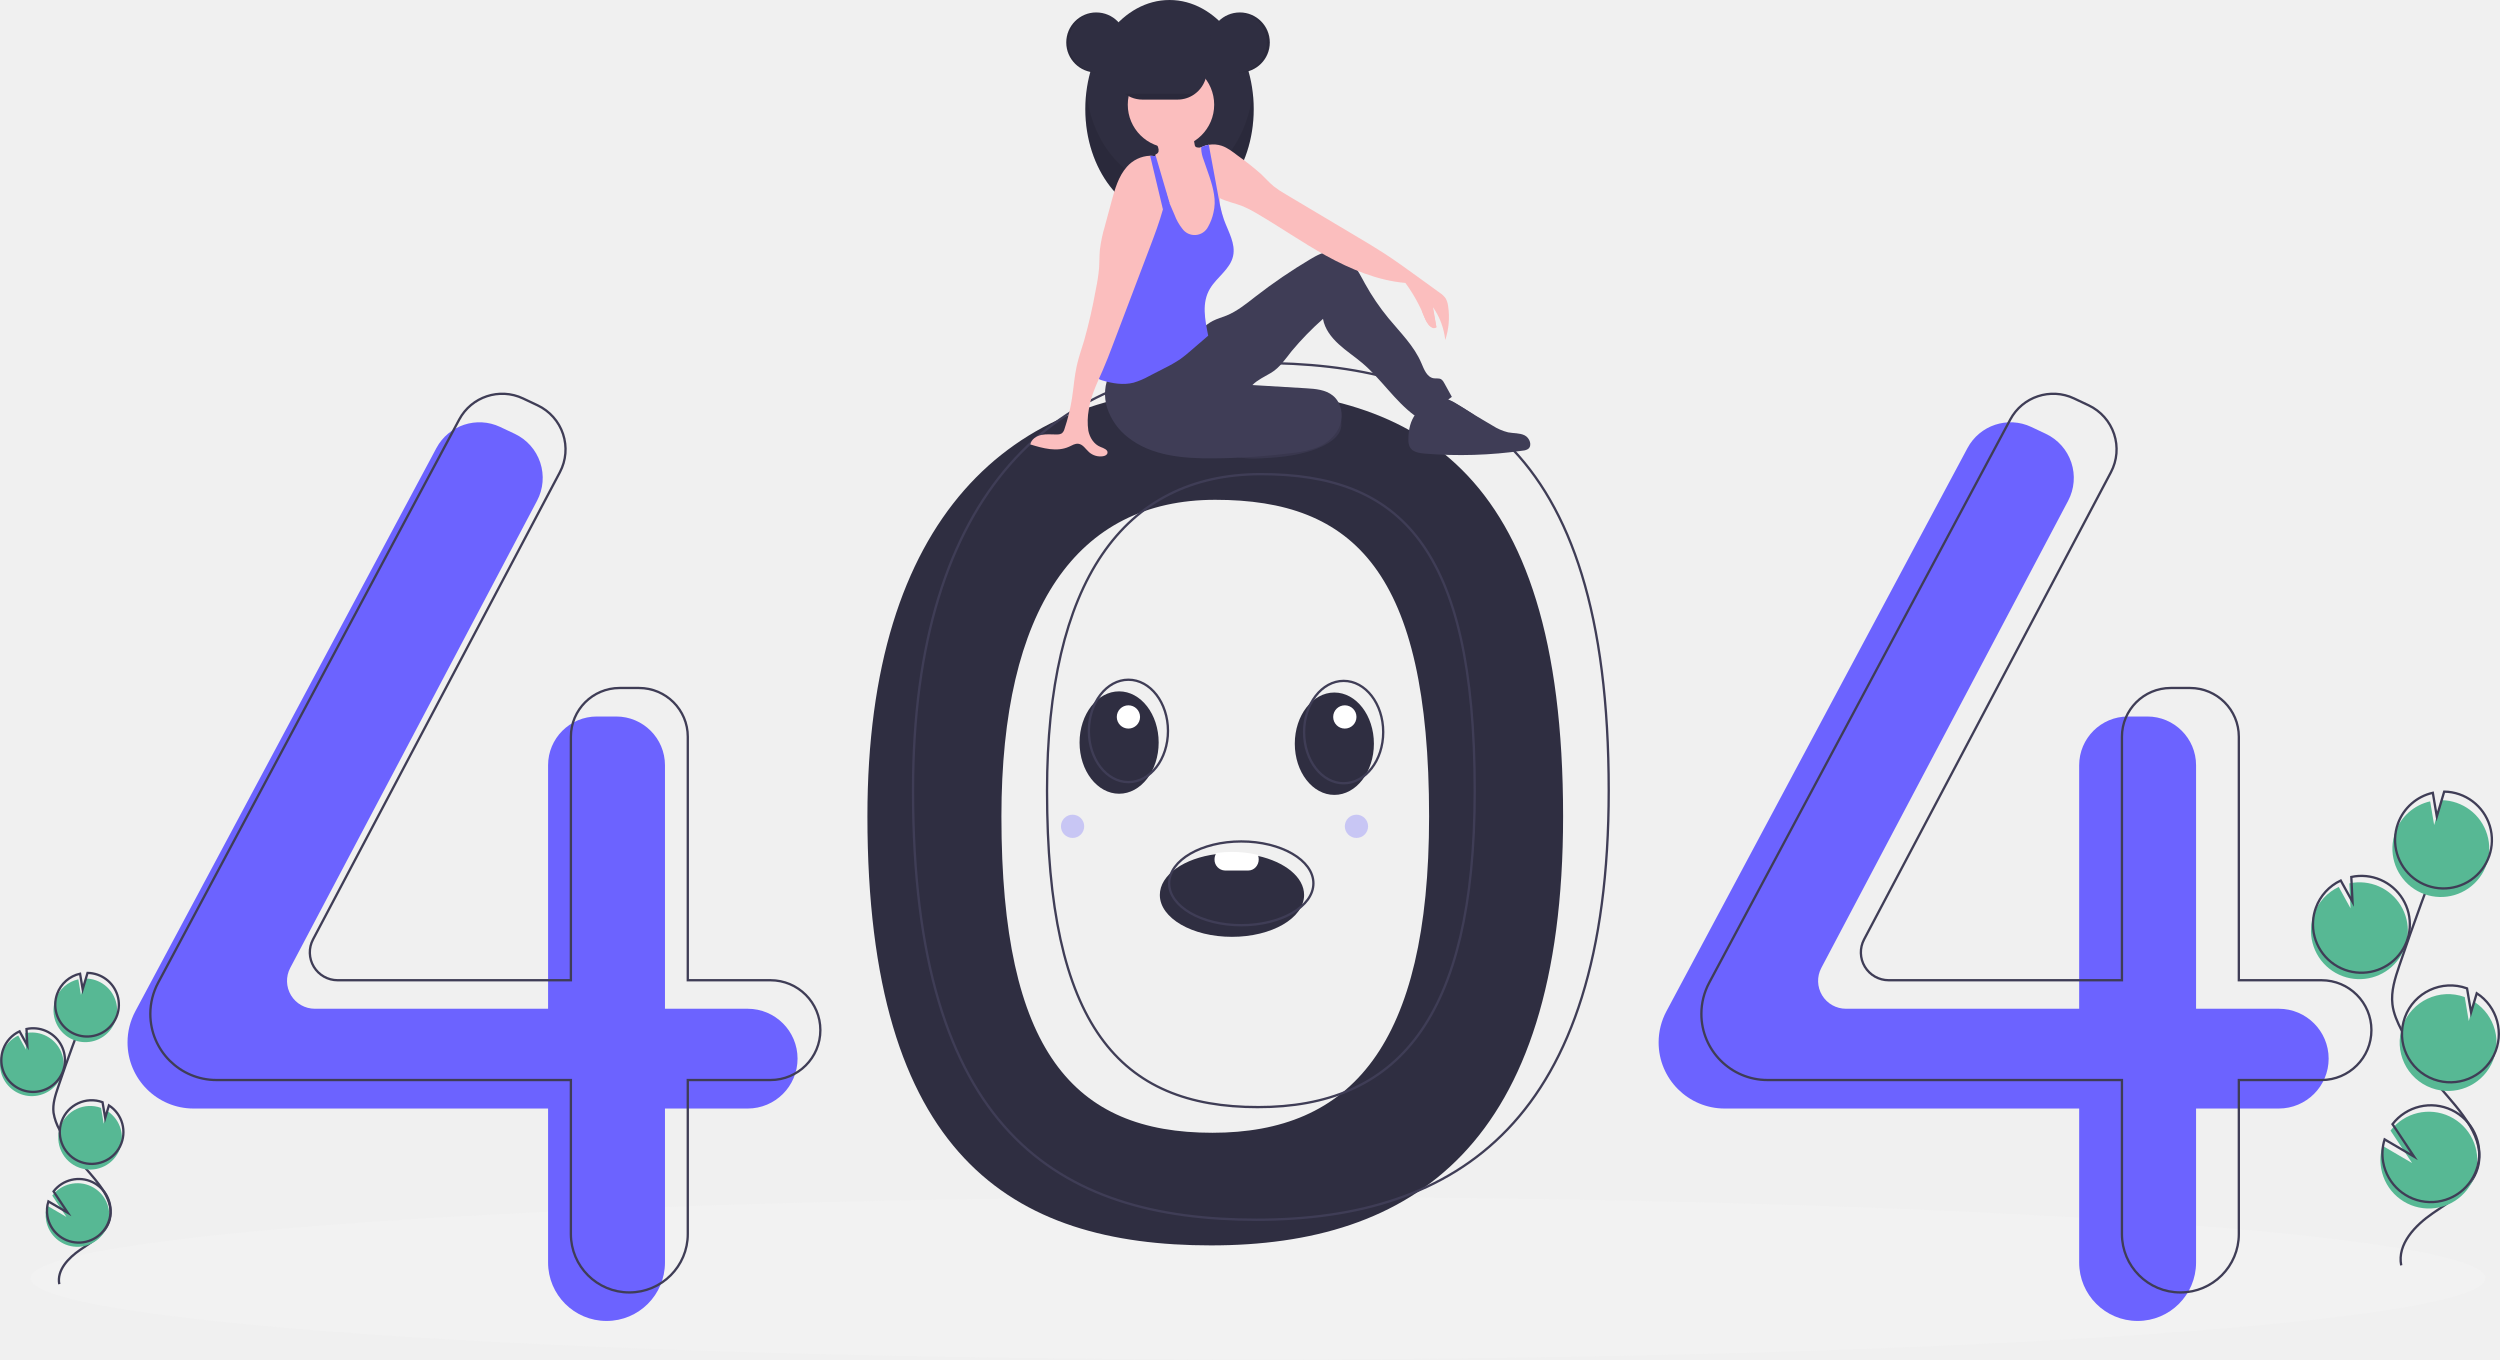
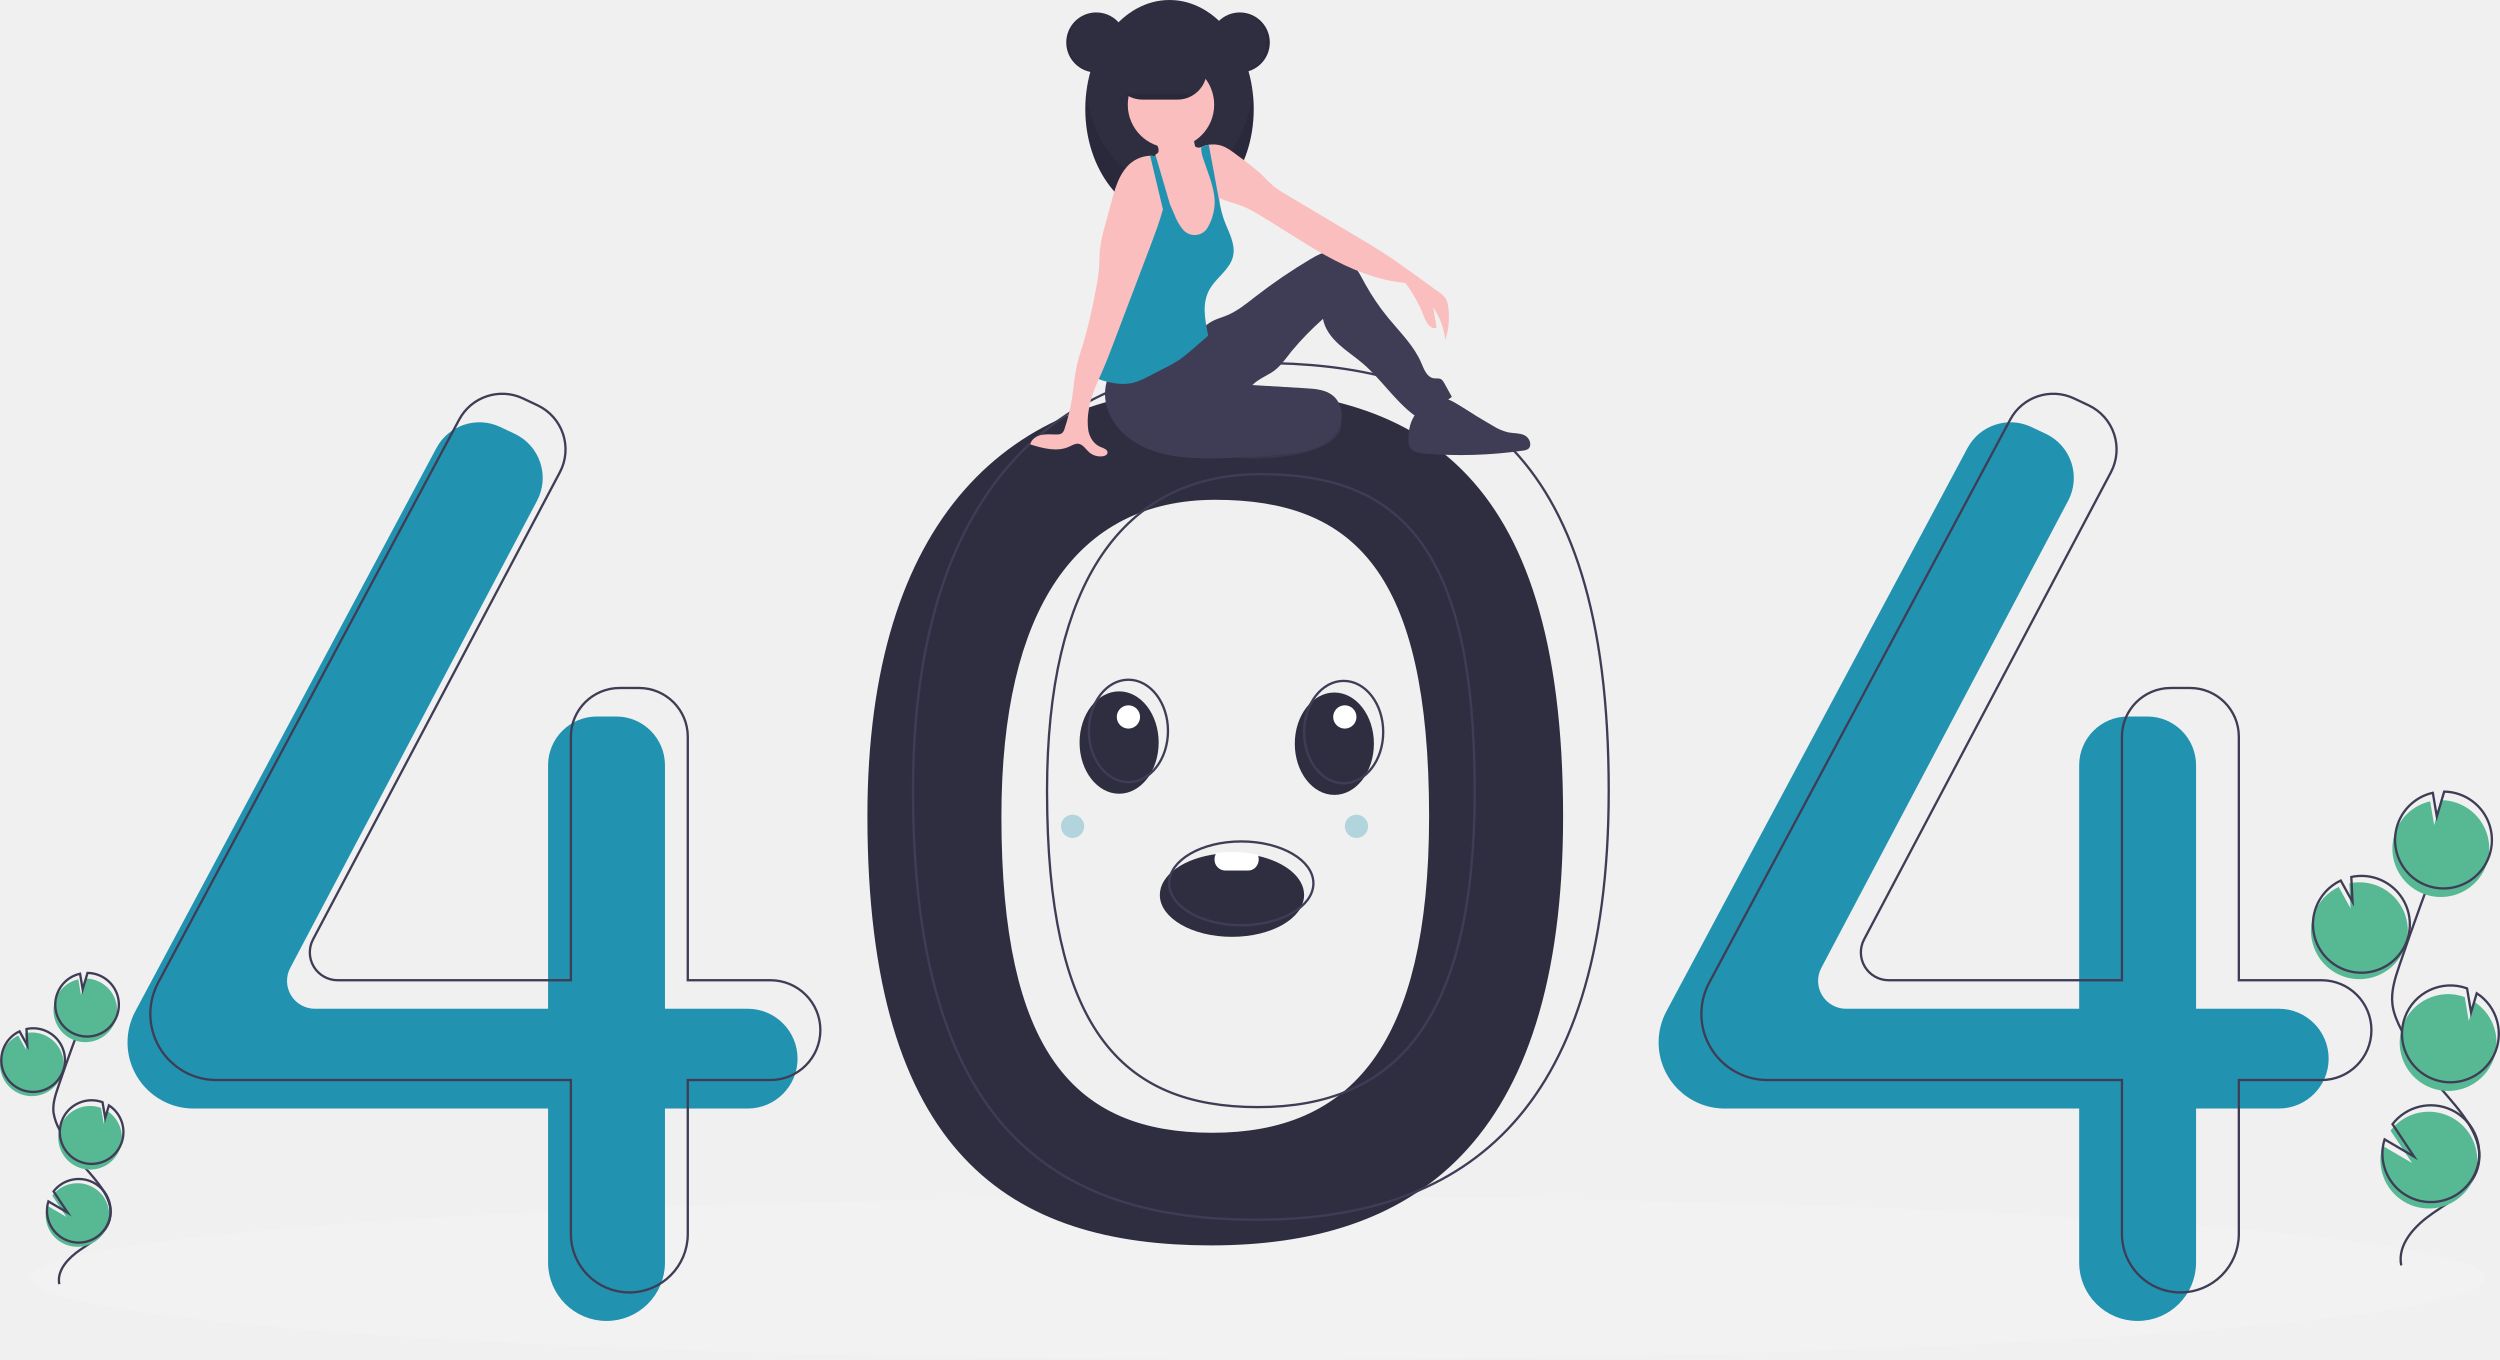
<svg xmlns="http://www.w3.org/2000/svg" id="fd59ce54-f850-4dfc-bc34-dd7d379d600e" data-name="Layer 1" width="1074.392" height="584.231" viewBox="0 0 1074.392 584.231">
  <ellipse cx="540.643" cy="549.309" rx="527.5" ry="34.922" fill="#f2f2f2" />
  <path d="M583.48,324.894c-85.944,0-147.651,55.139-147.651,183.798,0,145.813,61.707,184.411,147.651,184.411s151.327-42.274,151.327-184.411C734.807,356.753,669.424,324.894,583.48,324.894Zm.565,319.808c-59.527,0-90.626-34.923-90.626-135.916,0-89.112,32.372-136.105,91.899-136.105s91.899,30.868,91.899,136.105C677.217,607.234,643.572,644.703,584.045,644.703Z" transform="translate(-63.054 -157.8845)" fill="#2f2e41" />
-   <path d="M384.365,591.401H348.831V486.762A20.956,20.956,0,0,0,327.875,465.806h-8.326a20.956,20.956,0,0,0-20.956,20.956V591.401H198.363a11.963,11.963,0,0,1-10.578-17.552l106.082-200.78A20.956,20.956,0,0,0,284.287,344.33l-6.262-2.957a20.956,20.956,0,0,0-27.429,9.07L121.214,592.475a28.416,28.416,0,0,0-3.356,13.396v0a28.416,28.416,0,0,0,28.416,28.416H298.593v66.167a25.119,25.119,0,0,0,25.119,25.119h0a25.119,25.119,0,0,0,25.119-25.119V634.287h35.534a21.443,21.443,0,0,0,21.443-21.443v0A21.443,21.443,0,0,0,384.365,591.401Z" transform="translate(-63.054 -157.8845)" fill="#6c63ff" />
-   <path d="M1042.362,591.401h-35.534V486.762A20.956,20.956,0,0,0,985.872,465.806h-8.326a20.956,20.956,0,0,0-20.956,20.956V591.401H856.359a11.963,11.963,0,0,1-10.578-17.552L951.864,373.069A20.956,20.956,0,0,0,942.284,344.33l-6.262-2.957a20.956,20.956,0,0,0-27.429,9.07L779.211,592.475a28.416,28.416,0,0,0-3.356,13.396v0a28.416,28.416,0,0,0,28.416,28.416H956.589v66.167a25.119,25.119,0,0,0,25.119,25.119h0a25.119,25.119,0,0,0,25.119-25.119V634.287h35.534a21.443,21.443,0,0,0,21.443-21.443v0A21.443,21.443,0,0,0,1042.362,591.401Z" transform="translate(-63.054 -157.8845)" fill="#6c63ff" />
+   <path d="M384.365,591.401H348.831V486.762A20.956,20.956,0,0,0,327.875,465.806h-8.326a20.956,20.956,0,0,0-20.956,20.956V591.401H198.363a11.963,11.963,0,0,1-10.578-17.552l106.082-200.78A20.956,20.956,0,0,0,284.287,344.33l-6.262-2.957a20.956,20.956,0,0,0-27.429,9.07L121.214,592.475a28.416,28.416,0,0,0-3.356,13.396v0a28.416,28.416,0,0,0,28.416,28.416H298.593v66.167a25.119,25.119,0,0,0,25.119,25.119h0a25.119,25.119,0,0,0,25.119-25.119V634.287h35.534a21.443,21.443,0,0,0,21.443-21.443v0A21.443,21.443,0,0,0,384.365,591.401Z" transform="translate(-63.054 -157.8845)" fill="#2193b0" />
+   <path d="M1042.362,591.401h-35.534V486.762A20.956,20.956,0,0,0,985.872,465.806h-8.326a20.956,20.956,0,0,0-20.956,20.956V591.401H856.359a11.963,11.963,0,0,1-10.578-17.552L951.864,373.069A20.956,20.956,0,0,0,942.284,344.33l-6.262-2.957a20.956,20.956,0,0,0-27.429,9.07L779.211,592.475a28.416,28.416,0,0,0-3.356,13.396v0a28.416,28.416,0,0,0,28.416,28.416H956.589v66.167a25.119,25.119,0,0,0,25.119,25.119h0a25.119,25.119,0,0,0,25.119-25.119V634.287h35.534a21.443,21.443,0,0,0,21.443-21.443v0A21.443,21.443,0,0,0,1042.362,591.401Z" transform="translate(-63.054 -157.8845)" fill="#2193b0" />
  <path d="M394.168,579.148H358.634V474.509a20.956,20.956,0,0,0-20.956-20.956h-8.326a20.956,20.956,0,0,0-20.956,20.956V579.148H208.165a11.963,11.963,0,0,1-10.578-17.552L303.67,360.816a20.956,20.956,0,0,0-9.58-28.739l-6.262-2.957a20.956,20.956,0,0,0-27.429,9.07L131.017,580.222a28.416,28.416,0,0,0-3.356,13.396v0a28.416,28.416,0,0,0,28.416,28.416H308.395v66.167a25.119,25.119,0,0,0,25.119,25.119h0a25.119,25.119,0,0,0,25.119-25.119V622.034h35.534a21.443,21.443,0,0,0,21.443-21.443v0A21.443,21.443,0,0,0,394.168,579.148Z" transform="translate(-63.054 -157.8845)" fill="none" stroke="#3f3d56" stroke-miterlimit="10" />
  <path d="M1060.742,579.148h-35.534V474.509a20.956,20.956,0,0,0-20.956-20.956H995.925a20.956,20.956,0,0,0-20.956,20.956V579.148H874.739a11.963,11.963,0,0,1-10.578-17.552L970.244,360.816a20.956,20.956,0,0,0-9.58-28.739l-6.262-2.957a20.956,20.956,0,0,0-27.429,9.07L797.59,580.222a28.416,28.416,0,0,0-3.356,13.396v0a28.416,28.416,0,0,0,28.416,28.416H974.969v66.167a25.119,25.119,0,0,0,25.119,25.119h0a25.119,25.119,0,0,0,25.119-25.119V622.034h35.534a21.443,21.443,0,0,0,21.443-21.443v0A21.443,21.443,0,0,0,1060.742,579.148Z" transform="translate(-63.054 -157.8845)" fill="none" stroke="#3f3d56" stroke-miterlimit="10" />
  <path d="M603.085,313.866c-85.944,0-147.651,55.139-147.651,183.798,0,145.813,61.707,184.411,147.651,184.411s151.327-42.274,151.327-184.411C754.412,345.725,689.029,313.866,603.085,313.866Zm.565,319.808c-59.527,0-90.626-34.923-90.626-135.916,0-89.112,32.372-136.105,91.899-136.105s91.899,30.868,91.899,136.105C696.822,596.206,663.177,633.675,603.65,633.675Z" transform="translate(-63.054 -157.8845)" fill="none" stroke="#3f3d56" stroke-miterlimit="10" />
  <circle cx="471.141" cy="18.25" r="12.901" fill="#2f2e41" />
  <ellipse cx="502.607" cy="46.885" rx="36.186" ry="46.885" fill="#2f2e41" />
  <path d="M565.661,237.494c-18.128,0-33.141-17.271-35.776-39.805a60.976,60.976,0,0,0-.41,7.08c0,25.894,16.201,46.885,36.186,46.885s36.186-20.991,36.186-46.885a60.976,60.976,0,0,0-.41-7.08C598.803,220.224,583.789,237.494,565.661,237.494Z" transform="translate(-63.054 -157.8845)" opacity="0.1" />
  <path d="M639.296,342.073c-.777,3.193-4.128,5.751-7.839,7.538-7.802,3.757-17.425,4.878-26.76,5.254a45.176,45.176,0,0,1-7.144-.132,20.537,20.537,0,0,1-12.251-5.631,1.681,1.681,0,0,1,.044-2.844c4.969-5.459,13.262-8.806,21.616-11.216,6.334-1.827,17.381-6.561,24.29-5.922C637.944,329.739,640.277,338.041,639.296,342.073Z" transform="translate(-63.054 -157.8845)" fill="#3f3d56" />
  <path d="M639.296,342.073c-.777,3.193-4.128,5.751-7.839,7.538-7.802,3.757-17.425,4.878-26.76,5.254a45.176,45.176,0,0,1-7.144-.132,20.537,20.537,0,0,1-12.251-5.631,1.681,1.681,0,0,1,.044-2.844c4.969-5.459,13.262-8.806,21.616-11.216,6.334-1.827,17.381-6.561,24.29-5.922C637.944,329.739,640.277,338.041,639.296,342.073Z" transform="translate(-63.054 -157.8845)" opacity="0.1" />
  <path d="M540.098,318.206a19.77,19.77,0,0,0-1.199,15.075,26.339,26.339,0,0,0,8.829,12.497c10.095,8.092,23.988,9.205,36.925,9.093a284.649,284.649,0,0,0,33.905-2.324,40.538,40.538,0,0,0,11.001-2.554c4.222-1.827,7.933-5.178,9.436-9.526s.436-9.672-3.134-12.574c-3.137-2.55-7.463-2.9-11.498-3.143l-23.088-1.387c2.281-2.308,5.318-3.614,8.096-5.292,3.685-2.226,6.134-5.965,8.813-9.335a129.001,129.001,0,0,1,13.439-13.817c.751,4.31,3.478,7.85,6.687,10.824s6.908,5.368,10.244,8.2c8.079,6.858,13.896,16.167,22.392,22.5a43.829,43.829,0,0,0,16.049-8.012l-3.302-5.981a3.94,3.94,0,0,0-1.245-1.553c-.935-.575-2.14-.279-3.225-.441-2.901-.435-4.168-3.784-5.306-6.487-3.125-7.422-9.108-13.18-14.218-19.404a98.009,98.009,0,0,1-9.996-14.723c-1.717-3.102-3.288-6.331-5.617-9.003s-5.594-4.773-9.139-4.781c-3.132-.007-6.021,1.584-8.714,3.183a230.477,230.477,0,0,0-23.63,16.099c-3.944,3.062-7.863,6.296-12.489,8.174-1.947.79-4,1.331-5.869,2.292-3.273,1.684-5.757,4.534-8.431,7.064C566.277,311.892,553.219,317.738,540.098,318.206Z" transform="translate(-63.054 -157.8845)" fill="#3f3d56" />
  <path d="M588.374,253.983a23.774,23.774,0,0,1-1.734,8.033,10.045,10.045,0,0,1-5.768,5.573,12.375,12.375,0,0,1-5.623.182,10.882,10.882,0,0,1-4.582-1.561c-2.165-1.488-3.244-4.144-3.637-6.743-.393-2.596-.217-5.249-.469-7.863a42.944,42.944,0,0,0-1.202-6.255c-.17-.683-.343-1.362-.513-2.042-.167-.68-.33-1.359-.481-2.039-.138-.639-.267-1.281-.378-1.926-.091-.544-.173-1.092-.233-1.643a18.423,18.423,0,0,0-.809-4.811,14.607,14.607,0,0,0-1.687-2.854c-.286-.409-.563-.818-.818-1.243a5.89,5.89,0,0,1-.972-3.748,3.286,3.286,0,0,1,.148-.601c.025-.076.053-.151.085-.223A1.802,1.802,0,0,0,560.932,223.07a3.433,3.433,0,0,0-.148-1.778,11.318,11.318,0,0,0-.96-2.288c-.264-.478-1.161-1.34-1.167-1.888-.013-1.101,2.14-1.989,3.011-2.423a16.796,16.796,0,0,1,8.597-1.743c1.904.129,3.968.714,5.019,2.31.944,1.438.818,3.301,1.221,4.972a1.471,1.471,0,0,0,.299.664,1.341,1.341,0,0,0,.739.34,4.549,4.549,0,0,0,1.416.057h.003a2.931,2.931,0,0,0,.371-.054,4.957,4.957,0,0,0,2.033-.878q.585-.156,1.18-.255a.251.251,0,0,0,.047-.009c1.576,4.975,1.781,10.308,3.071,15.374.639,2.52,1.554,5.009,1.683,7.602.009.113.013.23.016.346.019.834-.047,1.674-.013,2.505a6.981,6.981,0,0,0,.126,1.114,15.611,15.611,0,0,0,.525,1.743l.009.028c.06.183.116.368.164.554.035.135.066.267.091.403l.003.009A14.938,14.938,0,0,1,588.374,253.983Z" transform="translate(-63.054 -157.8845)" fill="#fbbebe" />
  <circle cx="503.237" cy="44.997" r="18.565" fill="#fbbebe" />
  <path d="M684.157,304.033a30.445,30.445,0,0,0-5.236-14.103q.722,4.295,1.447,8.587a3.214,3.214,0,0,1-3.367-1.035,10.337,10.337,0,0,1-1.765-3.276,67.466,67.466,0,0,0-8.21-14.736c-11.819-.985-23.502-5.884-33.896-11.595-10.396-5.708-20.126-12.552-30.384-18.502a43.573,43.573,0,0,0-5.544-2.832c-3.21-1.287-6.812-1.954-9.855-3.468-.204-.101-.409-.208-.61-.318a12.578,12.578,0,0,1-1.945-1.306,10.344,10.344,0,0,1-.931-.856,20.351,20.351,0,0,1-3.559-5.953c-1.633-3.612-2.215-7.97-3.845-11.583a11.203,11.203,0,0,1,2.502-1.765h.003c.132-.069.264-.135.4-.198a11.94,11.94,0,0,1,2.004-.733q.585-.156,1.18-.255a.251.251,0,0,0,.047-.009,11.566,11.566,0,0,1,5.491.434c2.587.875,4.767,2.621,6.941,4.273a114.02,114.02,0,0,1,10.148,8.049c1.794,1.718,3.43,3.606,5.359,5.167a42.144,42.144,0,0,0,5.057,3.351q15.656,9.327,31.315,18.65c3.534,2.105,7.07,4.21,10.526,6.438,5.249,3.386,10.308,7.055,15.365,10.721q4.47,3.238,8.936,6.479a9.728,9.728,0,0,1,2.533,2.341,8.472,8.472,0,0,1,1.123,3.433A31.387,31.387,0,0,1,684.157,304.033Z" transform="translate(-63.054 -157.8845)" fill="#fbbebe" />
-   <path d="M592.977,267.944c-1.252,5.617-6.929,9.012-9.896,13.946-3.688,6.123-2.184,13.241-.799,20.255q-3.795,3.271-7.593,6.542c-1.397,1.199-2.794,2.404-4.298,3.464a57.351,57.351,0,0,1-6.86,3.94q-3.361,1.728-6.721,3.458a32.128,32.128,0,0,1-6.58,2.788c-4.415,1.133-9.103.34-13.471-.972a6.088,6.088,0,0,1-1.473-.601,2.394,2.394,0,0,1-.699-.632,3.911,3.911,0,0,1-.444-2.539c.444-7.351,2.24-14.547,4.031-21.69a85.26,85.26,0,0,1,3.848-12.577,85.077,85.077,0,0,1,5.415-10.151,68.368,68.368,0,0,1,7.929-11.514,18.479,18.479,0,0,0,3.675-4.739c1.117-2.549.686-5.472.913-8.247a17.148,17.148,0,0,1,1.633-6.007v-.003a17.093,17.093,0,0,1,1.743-2.882q.458,1.067.916,2.13.302.699.598,1.394.387.897.768,1.787,1.1,2.558,2.196,5.113a21.59,21.59,0,0,0,3.335,5.944,6.499,6.499,0,0,0,11.123-.853,21.261,21.261,0,0,0,2.272-6.013,19.215,19.215,0,0,0,.252-7.835c-.758-5.009-2.889-10.126-4.437-14.78a14.945,14.945,0,0,1-1.079-4.871,3.351,3.351,0,0,1,.057-.56c.009-.047.019-.098.028-.145a11.94,11.94,0,0,1,2.004-.733q.585-.156,1.18-.255,2.044,11.064,4.094,22.127c.032.173.066.346.098.522.195,1.057.393,2.115.614,3.169.198.957.412,1.91.651,2.857l.009.028c.082.321.167.639.255.957l.003.009c.242.868.513,1.731.818,2.58C590.938,257.475,594.164,262.629,592.977,267.944Z" transform="translate(-63.054 -157.8845)" fill="#6c63ff" />
+   <path d="M592.977,267.944c-1.252,5.617-6.929,9.012-9.896,13.946-3.688,6.123-2.184,13.241-.799,20.255q-3.795,3.271-7.593,6.542c-1.397,1.199-2.794,2.404-4.298,3.464a57.351,57.351,0,0,1-6.86,3.94q-3.361,1.728-6.721,3.458a32.128,32.128,0,0,1-6.58,2.788c-4.415,1.133-9.103.34-13.471-.972a6.088,6.088,0,0,1-1.473-.601,2.394,2.394,0,0,1-.699-.632,3.911,3.911,0,0,1-.444-2.539c.444-7.351,2.24-14.547,4.031-21.69a85.26,85.26,0,0,1,3.848-12.577,85.077,85.077,0,0,1,5.415-10.151,68.368,68.368,0,0,1,7.929-11.514,18.479,18.479,0,0,0,3.675-4.739c1.117-2.549.686-5.472.913-8.247a17.148,17.148,0,0,1,1.633-6.007v-.003a17.093,17.093,0,0,1,1.743-2.882q.458,1.067.916,2.13.302.699.598,1.394.387.897.768,1.787,1.1,2.558,2.196,5.113a21.59,21.59,0,0,0,3.335,5.944,6.499,6.499,0,0,0,11.123-.853,21.261,21.261,0,0,0,2.272-6.013,19.215,19.215,0,0,0,.252-7.835c-.758-5.009-2.889-10.126-4.437-14.78a14.945,14.945,0,0,1-1.079-4.871,3.351,3.351,0,0,1,.057-.56c.009-.047.019-.098.028-.145a11.94,11.94,0,0,1,2.004-.733q.585-.156,1.18-.255,2.044,11.064,4.094,22.127c.032.173.066.346.098.522.195,1.057.393,2.115.614,3.169.198.957.412,1.91.651,2.857l.009.028c.082.321.167.639.255.957l.003.009c.242.868.513,1.731.818,2.58C590.938,257.475,594.164,262.629,592.977,267.944Z" transform="translate(-63.054 -157.8845)" fill="#2193b0" />
  <path d="M668.321,346.877a6.583,6.583,0,0,0,.61,3.143c1.162,2.124,3.95,2.606,6.362,2.805a188.377,188.377,0,0,0,42.266-1.288,4.886,4.886,0,0,0,2.151-.668c1.99-1.395.763-4.795-1.41-5.884s-4.751-.826-7.135-1.297a22.479,22.479,0,0,1-6.678-2.896q-7.252-4.167-14.293-8.688c-2.795-1.795-6.093-3.71-9.24-2.646C672.43,332.343,668.265,337.681,668.321,346.877Z" transform="translate(-63.054 -157.8845)" fill="#3f3d56" />
  <path d="M564.437,240.874v.003c-.022.132-.044.261-.072.39-.035.214-.076.431-.116.645-.39,1.998-.868,3.987-1.419,5.963-1.51,5.459-3.534,10.831-5.541,16.123q-8.081,21.287-16.164,42.577c-1.359,3.575-2.716,7.152-4.261,10.654-.516,1.167-1.048,2.344-1.576,3.534-1.894,4.257-3.713,8.653-4.317,13.184a27.45,27.45,0,0,0-.192,9.04c.604,2.97,2.407,5.872,5.23,6.97,1.378.538,3.351,1.259,2.974,2.69-.204.787-1.098,1.171-1.901,1.303a7.312,7.312,0,0,1-5.966-1.718c-1.507-1.337-2.665-3.417-4.67-3.641-1.388-.151-2.665.68-3.936,1.262-5.186,2.369-11.227.711-16.674-.972.428-2.206,2.643-3.66,4.843-4.1,2.199-.444,4.474-.129,6.718-.189a3.51,3.51,0,0,0,2.042-.525,3.705,3.705,0,0,0,1.101-1.882,78.964,78.964,0,0,0,3.213-13.147c.724-4.666,1.026-9.405,2.058-14.015.802-3.597,2.042-7.08,3.106-10.61a224.682,224.682,0,0,0,5.06-22.077,78.02,78.02,0,0,0,1.425-9.368c.179-2.612.094-5.236.346-7.838a60.888,60.888,0,0,1,2.111-9.997q1.444-5.348,2.885-10.689c1.425-5.271,2.955-10.746,6.567-14.843a13.962,13.962,0,0,1,10.028-4.789,9.882,9.882,0,0,1,2.13.23c.116.028.233.057.349.088a8.634,8.634,0,0,1,2.174.9c1.114-.708,1.68-.459,2.42.632a6.973,6.973,0,0,1,.881,3.795A52.424,52.424,0,0,1,564.437,240.874Z" transform="translate(-63.054 -157.8845)" fill="#fbbebe" />
-   <path d="M565.661,245.046l-.047.047-.255.255-2.53,2.527-1.24-5.208-4.251-17.854a9.882,9.882,0,0,1,2.13.23,3.286,3.286,0,0,1,.148-.601l.201.689,1.441,4.902,2.728,9.308.45,1.532v.003Z" transform="translate(-63.054 -157.8845)" fill="#6c63ff" />
+   <path d="M565.661,245.046l-.047.047-.255.255-2.53,2.527-1.24-5.208-4.251-17.854a9.882,9.882,0,0,1,2.13.23,3.286,3.286,0,0,1,.148-.601l.201.689,1.441,4.902,2.728,9.308.45,1.532v.003Z" transform="translate(-63.054 -157.8845)" fill="#2193b0" />
  <path d="M581.715,188.087a12.582,12.582,0,0,1-3.7,8.896,12.314,12.314,0,0,1-1.36,1.176,12.528,12.528,0,0,1-7.536,2.524H554.023a12.59,12.59,0,0,1,0-25.18h15.096A12.629,12.629,0,0,1,581.715,188.087Z" transform="translate(-63.054 -157.8845)" fill="#2f2e41" />
  <circle cx="532.815" cy="18.25" r="12.901" fill="#2f2e41" />
  <path d="M595.554,163.234c-.158,0-.315.006-.472.012a12.898,12.898,0,0,1,0,25.778c.157.006.314.012.472.012a12.901,12.901,0,1,0,0-25.802Z" transform="translate(-63.054 -157.8845)" opacity="0.1" />
  <path d="M534.195,163.234c.158,0,.315.006.472.012a12.898,12.898,0,0,0,0,25.778c-.157.006-.314.012-.472.012a12.901,12.901,0,0,1,0-25.802Z" transform="translate(-63.054 -157.8845)" opacity="0.1" />
  <path d="M576.655,198.159a12.528,12.528,0,0,1-7.536,2.524H554.023a12.528,12.528,0,0,1-7.536-2.524Z" transform="translate(-63.054 -157.8845)" opacity="0.1" />
  <path d="M674.14,291.64s3.252,9.372,6.229,6.876L677.996,286.267Z" transform="translate(-63.054 -157.8845)" fill="#fbbebe" />
  <path d="M1069.918,577.434a20.813,20.813,0,1,0,2.772-39.915l.521,10.712-5.068-9.18a20.734,20.734,0,0,0-10.684,11.723,20.408,20.408,0,0,0-1.197,5.63A20.809,20.809,0,0,0,1069.918,577.434Z" transform="translate(-63.054 -157.8845)" fill="#57b894" />
  <path d="M1094.995,701.678c-1.789-9.11,5.963-17.187,13.621-22.437s16.605-10.408,19.218-19.317c3.755-12.804-7.43-24.53-16.136-34.642a125.3,125.3,0,0,1-16.524-24.557c-1.811-3.533-3.476-7.225-3.952-11.166-.686-5.675,1.137-11.323,2.974-16.737q9.179-27.052,19.628-53.65" transform="translate(-63.054 -157.8845)" fill="none" stroke="#3f3d56" stroke-miterlimit="10" />
  <path d="M1070.775,574.676a20.813,20.813,0,1,0,2.772-39.915l.521,10.712-5.068-9.18a20.734,20.734,0,0,0-10.684,11.723,20.408,20.408,0,0,0-1.197,5.63A20.809,20.809,0,0,0,1070.775,574.676Z" transform="translate(-63.054 -157.8845)" fill="none" stroke="#3f3d56" stroke-miterlimit="10" />
  <path d="M1092.451,515.473a20.788,20.788,0,0,1,14.98-13.198l1.714,10.184,3.177-10.696a20.81,20.81,0,1,1-19.871,13.71Z" transform="translate(-63.054 -157.8845)" fill="#57b894" />
  <path d="M1093.594,511.795a20.788,20.788,0,0,1,14.98-13.198l1.714,10.184,3.177-10.696a20.81,20.81,0,1,1-19.871,13.71Z" transform="translate(-63.054 -157.8845)" fill="none" stroke="#3f3d56" stroke-miterlimit="10" />
  <path d="M1108.045,625.489a20.81,20.81,0,0,0,18.419-37.023l-2.441,8.219-1.731-10.304a.362.362,0,0,0-.053-.02,20.811,20.811,0,1,0-14.194,39.127Z" transform="translate(-63.054 -157.8845)" fill="#57b894" />
  <path d="M1109.035,621.764a20.81,20.81,0,0,0,18.419-37.023l-2.441,8.219-1.731-10.304a.362.362,0,0,0-.053-.02,20.811,20.811,0,1,0-14.194,39.127Z" transform="translate(-63.054 -157.8845)" fill="none" stroke="#3f3d56" stroke-miterlimit="10" />
  <path d="M1086.378,660.051a20.801,20.801,0,1,0,4.011-16.297l9.273,13.957-12.67-7.408A20.616,20.616,0,0,0,1086.378,660.051Z" transform="translate(-63.054 -157.8845)" fill="#57b894" />
  <path d="M1087.235,657.294a20.801,20.801,0,1,0,4.011-16.297l9.273,13.957-12.67-7.408A20.616,20.616,0,0,0,1087.235,657.294Z" transform="translate(-63.054 -157.8845)" fill="none" stroke="#3f3d56" stroke-miterlimit="10" />
  <path d="M72.061,628.133a13.674,13.674,0,1,0,1.821-26.225l.342,7.038-3.33-6.032a13.623,13.623,0,0,0-7.019,7.702,13.409,13.409,0,0,0-.787,3.699A13.672,13.672,0,0,0,72.061,628.133Z" transform="translate(-63.054 -157.8845)" fill="#57b894" />
  <path d="M88.538,709.763c-1.175-5.986,3.918-11.292,8.949-14.741s10.91-6.838,12.626-12.692c2.467-8.412-4.882-16.117-10.601-22.76A82.324,82.324,0,0,1,88.656,643.436a22.21,22.21,0,0,1-2.597-7.336c-.451-3.729.747-7.439,1.954-10.996q6.031-17.773,12.896-35.249" transform="translate(-63.054 -157.8845)" fill="none" stroke="#3f3d56" stroke-miterlimit="10" />
  <path d="M72.625,626.321a13.674,13.674,0,1,0,1.821-26.225l.342,7.038L71.458,601.103a13.623,13.623,0,0,0-7.019,7.702,13.409,13.409,0,0,0-.787,3.699A13.672,13.672,0,0,0,72.625,626.321Z" transform="translate(-63.054 -157.8845)" fill="none" stroke="#3f3d56" stroke-miterlimit="10" />
  <path d="M86.866,587.423a13.658,13.658,0,0,1,9.842-8.671l1.126,6.691,2.087-7.027a13.673,13.673,0,1,1-13.055,9.007Z" transform="translate(-63.054 -157.8845)" fill="#57b894" />
  <path d="M87.617,585.007a13.658,13.658,0,0,1,9.842-8.671l1.126,6.691L100.673,576a13.673,13.673,0,1,1-13.055,9.007Z" transform="translate(-63.054 -157.8845)" fill="none" stroke="#3f3d56" stroke-miterlimit="10" />
  <path d="M97.112,659.706a13.673,13.673,0,0,0,12.102-24.325l-1.604,5.4-1.137-6.77a.238.238,0,0,0-.035-.013,13.673,13.673,0,1,0-9.326,25.707Z" transform="translate(-63.054 -157.8845)" fill="#57b894" />
  <path d="M97.762,657.259a13.673,13.673,0,0,0,12.102-24.325l-1.604,5.4-1.137-6.77a.238.238,0,0,0-.035-.013,13.673,13.673,0,1,0-9.326,25.707Z" transform="translate(-63.054 -157.8845)" fill="none" stroke="#3f3d56" stroke-miterlimit="10" />
  <path d="M82.876,682.414a13.667,13.667,0,1,0,2.635-10.708l6.092,9.17-8.324-4.867A13.545,13.545,0,0,0,82.876,682.414Z" transform="translate(-63.054 -157.8845)" fill="#57b894" />
  <path d="M83.439,680.602a13.667,13.667,0,1,0,2.635-10.708l6.092,9.17-8.324-4.867A13.545,13.545,0,0,0,83.439,680.602Z" transform="translate(-63.054 -157.8845)" fill="none" stroke="#3f3d56" stroke-miterlimit="10" />
  <ellipse cx="480.946" cy="319.115" rx="17" ry="22" fill="#2f2e41" />
  <ellipse cx="573.446" cy="319.615" rx="17" ry="22" fill="#2f2e41" />
  <path d="M623.5,542.5c0,9.94-13.88,18-31,18s-31-8.06-31-18c0-8.61,10.41-15.81,24.32-17.57a50.104,50.104,0,0,1,6.68-.43,50.699,50.699,0,0,1,11.13,1.2C615.25,528.29,623.5,534.84,623.5,542.5Z" transform="translate(-63.054 -157.8845)" fill="#2f2e41" />
  <ellipse cx="484.946" cy="314.115" rx="17" ry="22" fill="none" stroke="#3f3d56" stroke-miterlimit="10" />
  <ellipse cx="577.446" cy="314.615" rx="17" ry="22" fill="none" stroke="#3f3d56" stroke-miterlimit="10" />
  <ellipse cx="533.446" cy="379.615" rx="31" ry="18" fill="none" stroke="#3f3d56" stroke-miterlimit="10" />
  <path d="M604,527.2a4.937,4.937,0,0,1-1.32,3.392A4.339,4.339,0,0,1,599.5,532h-10a4.664,4.664,0,0,1-4.5-4.8,4.905,4.905,0,0,1,.82-2.741A47.02,47.02,0,0,1,592.5,524a47.665,47.665,0,0,1,11.13,1.28A5.067,5.067,0,0,1,604,527.2Z" transform="translate(-63.054 -157.8845)" fill="#fff" />
  <circle cx="484.946" cy="308.115" r="5" fill="#fff" />
  <circle cx="577.946" cy="308.115" r="5" fill="#fff" />
-   <circle cx="582.946" cy="355.115" r="5" fill="#6c63ff" opacity="0.3" />
-   <circle cx="460.946" cy="355.115" r="5" fill="#6c63ff" opacity="0.3" />
+   <circle cx="582.946" cy="355.115" r="5" fill="#2193b0" opacity="0.3" />
+   <circle cx="460.946" cy="355.115" r="5" fill="#2193b0" opacity="0.3" />
</svg>
